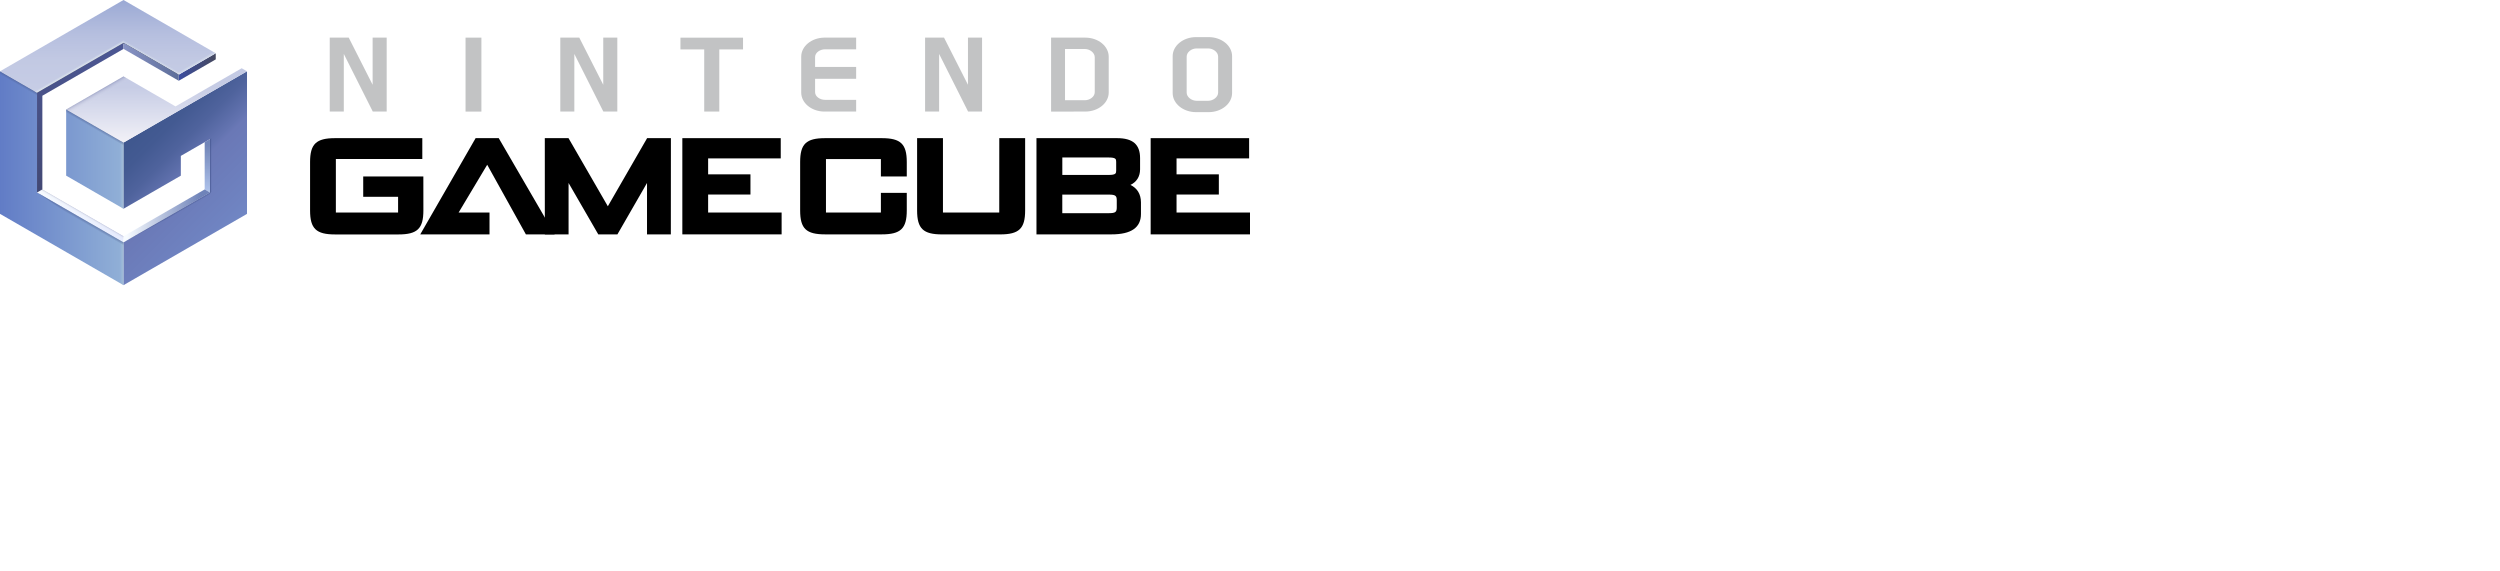
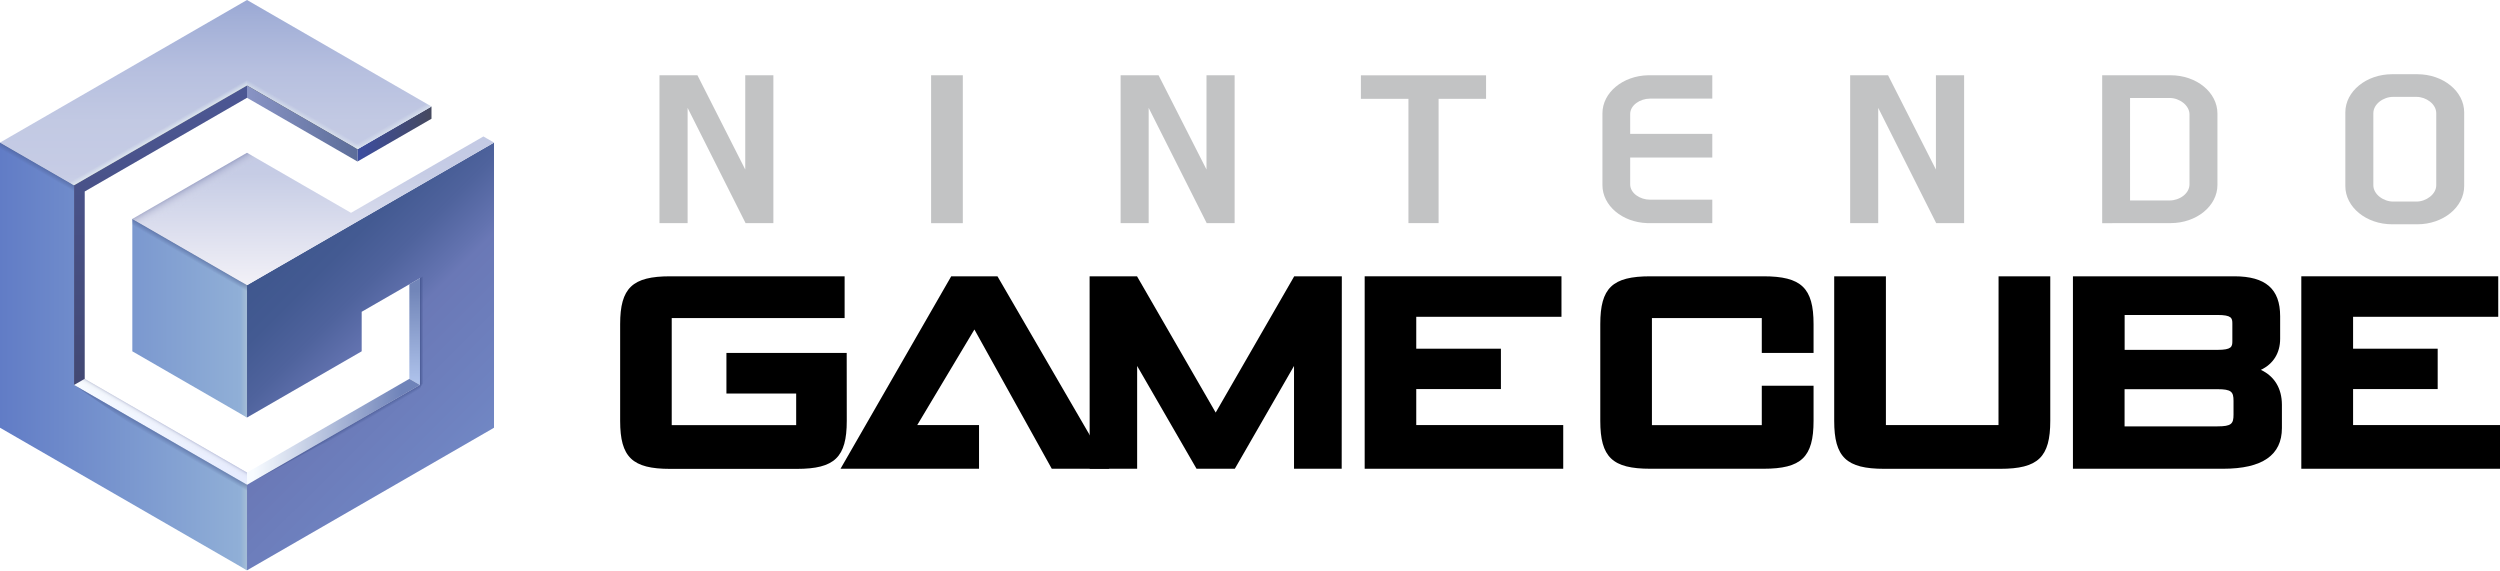
- <svg xmlns="http://www.w3.org/2000/svg" xmlns:xlink="http://www.w3.org/1999/xlink" enable-background="new 0 0 3839 876" height="876.228" viewBox="0 0 3840 876.228" width="3840">
+ <svg xmlns="http://www.w3.org/2000/svg" xmlns:xlink="http://www.w3.org/1999/xlink" enable-background="new 0 0 3839 876" height="438" viewBox="0 0 1920 438" width="1920" version="1.1" id="svg95">
+   <defs id="defs95" />
  <linearGradient id="a" gradientUnits="userSpaceOnUse" x1="548.873" x2="662.584" y1="205.808" y2="205.808">
-     <stop offset="0" stop-color="#3c4da1" />
-     <stop offset=".993" stop-color="#45495f" />
+     <stop offset="0" stop-color="#3c4da1" id="stop1" />
+     <stop offset=".993" stop-color="#45495f" id="stop2" />
  </linearGradient>
  <linearGradient id="b" gradientUnits="userSpaceOnUse" x1="246.506" x2="246.506" y1="581.884" y2="744.681">
-     <stop offset=".037" stop-color="#f7fbff" />
-     <stop offset=".896" stop-color="#e7ecfe" />
+     <stop offset=".037" stop-color="#f7fbff" id="stop3" />
+     <stop offset=".896" stop-color="#e7ecfe" id="stop4" />
  </linearGradient>
  <linearGradient id="c" gradientUnits="userSpaceOnUse" x1="636.723" x2="636.723" y1="591.293" y2="427.26">
-     <stop offset=".037" stop-color="#adc1ea" />
-     <stop offset=".896" stop-color="#7185b8" />
+     <stop offset=".037" stop-color="#adc1ea" id="stop5" />
+     <stop offset=".896" stop-color="#7185b8" id="stop6" />
  </linearGradient>
  <linearGradient id="d" gradientUnits="userSpaceOnUse" x1="379.303" x2="644.895" y1="663.283" y2="663.283">
-     <stop offset=".037" stop-color="#f7fbff" />
-     <stop offset=".896" stop-color="#6f83b9" />
+     <stop offset=".037" stop-color="#f7fbff" id="stop7" />
+     <stop offset=".896" stop-color="#6f83b9" id="stop8" />
  </linearGradient>
  <linearGradient id="e" gradientUnits="userSpaceOnUse" x1="0" x2="379.303" y1="547.449" y2="547.449">
-     <stop offset="0" stop-color="#617cc6" />
-     <stop offset=".993" stop-color="#91b0d7" />
+     <stop offset="0" stop-color="#617cc6" id="stop9" />
+     <stop offset=".993" stop-color="#91b0d7" id="stop10" />
  </linearGradient>
  <linearGradient id="f" gradientUnits="userSpaceOnUse" x1="246.506" x2="246.506" y1="131.291" y2="591.293">
-     <stop offset="0" stop-color="#4c5794" />
-     <stop offset="1" stop-color="#424873" />
+     <stop offset="0" stop-color="#4c5794" id="stop11" />
+     <stop offset="1" stop-color="#424873" id="stop12" />
  </linearGradient>
  <linearGradient id="g" gradientUnits="userSpaceOnUse" x1="419.37" x2="718.511" y1="397.892" y2="697.033">
-     <stop offset="0" stop-color="#3f578e" />
-     <stop offset=".152" stop-color="#435a92" />
-     <stop offset=".306" stop-color="#4f639d" />
-     <stop offset=".459" stop-color="#6373b0" />
-     <stop offset=".501" stop-color="#6a78b6" />
-     <stop offset=".9" stop-color="#6f83c1" />
-     <stop offset="1" stop-color="#7187c4" />
+     <stop offset="0" stop-color="#3f578e" id="stop13" />
+     <stop offset=".152" stop-color="#435a92" id="stop14" />
+     <stop offset=".306" stop-color="#4f639d" id="stop15" />
+     <stop offset=".459" stop-color="#6373b0" id="stop16" />
+     <stop offset=".501" stop-color="#6a78b6" id="stop17" />
+     <stop offset=".9" stop-color="#6f83c1" id="stop18" />
+     <stop offset="1" stop-color="#7187c4" id="stop19" />
  </linearGradient>
  <linearGradient id="h" gradientUnits="userSpaceOnUse" x1="379.303" x2="379.303" y1="0" y2="437.959">
-     <stop offset="0" stop-color="#9aa8d4" />
-     <stop offset=".061" stop-color="#a2afd7" />
-     <stop offset=".242" stop-color="#b6bfdf" />
-     <stop offset=".425" stop-color="#c2c9e3" />
-     <stop offset=".61" stop-color="#c6cce5" />
-     <stop offset="1" stop-color="#f2f1f7" />
+     <stop offset="0" stop-color="#9aa8d4" id="stop20" />
+     <stop offset=".061" stop-color="#a2afd7" id="stop21" />
+     <stop offset=".242" stop-color="#b6bfdf" id="stop22" />
+     <stop offset=".425" stop-color="#c2c9e3" id="stop23" />
+     <stop offset=".61" stop-color="#c6cce5" id="stop24" />
+     <stop offset="1" stop-color="#f2f1f7" id="stop25" />
  </linearGradient>
  <linearGradient id="i" gradientUnits="userSpaceOnUse" x1="379.303" x2="548.873" y1="189.678" y2="189.678">
-     <stop offset=".037" stop-color="#8792c3" />
-     <stop offset="1" stop-color="#5c6d99" />
+     <stop offset=".037" stop-color="#8792c3" id="stop26" />
+     <stop offset="1" stop-color="#5c6d99" id="stop27" />
  </linearGradient>
  <linearGradient id="j">
-     <stop offset=".531" stop-color="#acc3d6" stop-opacity="0" />
-     <stop offset="1" stop-color="#acc3d6" />
+     <stop offset=".531" stop-color="#acc3d6" stop-opacity="0" id="stop28" />
+     <stop offset="1" stop-color="#acc3d6" id="stop29" />
  </linearGradient>
  <linearGradient id="k" gradientUnits="userSpaceOnUse" x1="357.098" x2="379.303" xlink:href="#j" y1="533.229" y2="533.229" />
  <linearGradient id="l" gradientUnits="userSpaceOnUse" x1="357.098" x2="379.303" xlink:href="#j" y1="803.901" y2="803.901" />
  <linearGradient id="m">
-     <stop offset=".623" stop-color="#47588b" stop-opacity="0" />
-     <stop offset="1" stop-color="#47588b" />
+     <stop offset=".623" stop-color="#47588b" stop-opacity="0" id="stop30" />
+     <stop offset="1" stop-color="#47588b" id="stop31" />
  </linearGradient>
-   <linearGradient id="n" gradientTransform="matrix(.5 -.866 .866 .5 3738.165 19059.336)" gradientUnits="userSpaceOnUse" x1="14424.986" x2="14447.203" xlink:href="#m" y1="-12585.924" y2="-12585.924" />
-   <linearGradient id="o" gradientTransform="matrix(.5 -.866 .866 .5 3738.165 19059.336)" gradientUnits="userSpaceOnUse" x1="14424.986" x2="14447.202" xlink:href="#m" y1="-12315.251" y2="-12315.251" />
+   <linearGradient id="n" gradientTransform="matrix(0.5,-0.866,0.866,0.5,3738.165,19059.336)" gradientUnits="userSpaceOnUse" x1="14424.986" x2="14447.203" xlink:href="#m" y1="-12585.924" y2="-12585.924" />
+   <linearGradient id="o" gradientTransform="matrix(0.5,-0.866,0.866,0.5,3738.165,19059.336)" gradientUnits="userSpaceOnUse" x1="14424.986" x2="14447.202" xlink:href="#m" y1="-12315.251" y2="-12315.251" />
  <linearGradient id="p" gradientUnits="userSpaceOnUse" x1="306.29" x2="295.188" y1="302.457" y2="283.227">
-     <stop offset="0" stop-color="#dbdde8" stop-opacity="0" />
-     <stop offset=".185" stop-color="#d8dae6" stop-opacity=".037" />
-     <stop offset=".325" stop-color="#ced1df" stop-opacity=".065" />
-     <stop offset=".45" stop-color="#bec1d4" stop-opacity=".09" />
-     <stop offset=".567" stop-color="#a7abc4" stop-opacity=".113" />
-     <stop offset=".677" stop-color="#898eb0" stop-opacity=".136" />
-     <stop offset=".784" stop-color="#656a97" stop-opacity=".157" />
-     <stop offset=".886" stop-color="#3a4079" stop-opacity=".177" />
-     <stop offset=".984" stop-color="#091157" stop-opacity=".197" />
-     <stop offset="1" stop-color="#000851" stop-opacity=".2" />
+     <stop offset="0" stop-color="#dbdde8" stop-opacity="0" id="stop32" />
+     <stop offset=".185" stop-color="#d8dae6" stop-opacity=".037" id="stop33" />
+     <stop offset=".325" stop-color="#ced1df" stop-opacity=".065" id="stop34" />
+     <stop offset=".45" stop-color="#bec1d4" stop-opacity=".09" id="stop35" />
+     <stop offset=".567" stop-color="#a7abc4" stop-opacity=".113" id="stop36" />
+     <stop offset=".677" stop-color="#898eb0" stop-opacity=".136" id="stop37" />
+     <stop offset=".784" stop-color="#656a97" stop-opacity=".157" id="stop38" />
+     <stop offset=".886" stop-color="#3a4079" stop-opacity=".177" id="stop39" />
+     <stop offset=".984" stop-color="#091157" stop-opacity=".197" id="stop40" />
+     <stop offset="1" stop-color="#000851" stop-opacity=".2" id="stop41" />
  </linearGradient>
-   <linearGradient id="q" gradientTransform="matrix(-1 0 0 1 23548.764 7645.328)" gradientUnits="userSpaceOnUse" x1="23300.66" x2="23294.77" y1="-6981.689" y2="-6991.891">
-     <stop offset="0" stop-color="#dbdde8" stop-opacity="0" />
-     <stop offset=".312" stop-color="#d9dbe7" stop-opacity=".062" />
-     <stop offset=".455" stop-color="#d1d4e1" stop-opacity=".091" />
-     <stop offset=".563" stop-color="#c5c7d9" stop-opacity=".113" />
-     <stop offset=".654" stop-color="#b3b6cc" stop-opacity=".131" />
-     <stop offset=".735" stop-color="#9b9fbc" stop-opacity=".147" />
-     <stop offset=".807" stop-color="#7e82a8" stop-opacity=".161" />
-     <stop offset=".874" stop-color="#5b6190" stop-opacity=".175" />
-     <stop offset=".936" stop-color="#333974" stop-opacity=".187" />
-     <stop offset=".992" stop-color="#070e56" stop-opacity=".199" />
-     <stop offset="1" stop-color="#000851" stop-opacity=".2" />
+   <linearGradient id="q" gradientTransform="matrix(-1,0,0,1,23548.764,7645.328)" gradientUnits="userSpaceOnUse" x1="23300.66" x2="23294.77" y1="-6981.689" y2="-6991.891">
+     <stop offset="0" stop-color="#dbdde8" stop-opacity="0" id="stop42" />
+     <stop offset=".312" stop-color="#d9dbe7" stop-opacity=".062" id="stop43" />
+     <stop offset=".455" stop-color="#d1d4e1" stop-opacity=".091" id="stop44" />
+     <stop offset=".563" stop-color="#c5c7d9" stop-opacity=".113" id="stop45" />
+     <stop offset=".654" stop-color="#b3b6cc" stop-opacity=".131" id="stop46" />
+     <stop offset=".735" stop-color="#9b9fbc" stop-opacity=".147" id="stop47" />
+     <stop offset=".807" stop-color="#7e82a8" stop-opacity=".161" id="stop48" />
+     <stop offset=".874" stop-color="#5b6190" stop-opacity=".175" id="stop49" />
+     <stop offset=".936" stop-color="#333974" stop-opacity=".187" id="stop50" />
+     <stop offset=".992" stop-color="#070e56" stop-opacity=".199" id="stop51" />
+     <stop offset="1" stop-color="#000851" stop-opacity=".2" id="stop52" />
  </linearGradient>
-   <linearGradient id="r" gradientTransform="matrix(.5 -.866 .866 .5 3738.165 19059.336)" gradientUnits="userSpaceOnUse" x1="14159.403" x2="14181.604" xlink:href="#m" y1="-12213.59" y2="-12213.59" />
+   <linearGradient id="r" gradientTransform="matrix(0.5,-0.866,0.866,0.5,3738.165,19059.336)" gradientUnits="userSpaceOnUse" x1="14159.403" x2="14181.604" xlink:href="#m" y1="-12213.59" y2="-12213.59" />
  <linearGradient id="s">
-     <stop offset=".76" stop-color="#3b4d86" stop-opacity="0" />
-     <stop offset="1" stop-color="#3b4d86" />
+     <stop offset=".76" stop-color="#3b4d86" stop-opacity="0" id="stop53" />
+     <stop offset="1" stop-color="#3b4d86" id="stop54" />
  </linearGradient>
-   <linearGradient id="t" gradientTransform="matrix(-.5 -.866 -.866 .5 19820.387 19059.336)" gradientUnits="userSpaceOnUse" x1="25559.863" x2="25582.072" xlink:href="#s" y1="7525.633" y2="7525.633" />
+   <linearGradient id="t" gradientTransform="matrix(-0.5,-0.866,-0.866,0.5,19820.387,19059.336)" gradientUnits="userSpaceOnUse" x1="25559.863" x2="25582.072" xlink:href="#s" y1="7525.633" y2="7525.633" />
  <linearGradient id="u">
-     <stop offset=".623" stop-color="#e8f2f3" stop-opacity="0" />
-     <stop offset=".998" stop-color="#e8f2f3" />
+     <stop offset=".623" stop-color="#e8f2f3" stop-opacity="0" id="stop55" />
+     <stop offset=".998" stop-color="#e8f2f3" id="stop56" />
  </linearGradient>
-   <linearGradient id="v" gradientTransform="matrix(-.5 -.866 -.866 .5 19820.387 19059.336)" gradientUnits="userSpaceOnUse" x1="26134.582" x2="26113.145" xlink:href="#u" y1="7525.657" y2="7525.657" />
-   <linearGradient id="w" gradientTransform="matrix(.5 -.866 .866 .5 3799.039 19059.336)" gradientUnits="userSpaceOnUse" x1="14703.654" x2="14682.252" xlink:href="#u" y1="-12328.145" y2="-12328.145" />
-   <linearGradient id="x" gradientTransform="matrix(.5 .866 .866 -.5 3864.867 969.0223)" gradientUnits="userSpaceOnUse" x1="-2320.151" x2="-2298.782" xlink:href="#u" y1="-2442.383" y2="-2442.383" />
-   <linearGradient id="y" gradientTransform="matrix(-1 0 0 -1 23607.526 12431.192)" gradientUnits="userSpaceOnUse" x1="22940.424" x2="22962.629" xlink:href="#s" y1="11928.341" y2="11928.341" />
+   <linearGradient id="v" gradientTransform="matrix(-0.5,-0.866,-0.866,0.5,19820.387,19059.336)" gradientUnits="userSpaceOnUse" x1="26134.582" x2="26113.145" xlink:href="#u" y1="7525.657" y2="7525.657" />
+   <linearGradient id="w" gradientTransform="matrix(0.5,-0.866,0.866,0.5,3799.039,19059.336)" gradientUnits="userSpaceOnUse" x1="14703.654" x2="14682.252" xlink:href="#u" y1="-12328.145" y2="-12328.145" />
+   <linearGradient id="x" gradientTransform="matrix(0.5,0.866,0.866,-0.5,3864.867,969.0223)" gradientUnits="userSpaceOnUse" x1="-2320.151" x2="-2298.782" xlink:href="#u" y1="-2442.383" y2="-2442.383" />
+   <linearGradient id="y" gradientTransform="rotate(180,11803.763,6215.596)" gradientUnits="userSpaceOnUse" x1="22940.424" x2="22962.629" xlink:href="#s" y1="11928.341" y2="11928.341" />
  <linearGradient id="z" gradientUnits="userSpaceOnUse" x1="656.308" x2="644.575" xlink:href="#s" y1="598.623" y2="591.849" />
-   <g transform="scale(.5001302 .5)">
-     <path d="m1460.7 424.4-170 295.6h212.7v-67.1h-94.9l87.8-146.8 118.8 213.9h88.3l-171.7-295.6z" />
-     <path d="m1896.2 720 90.9-157.9v157.9h73.2l.2-295.6h-73.1l-120.6 209.3-120.8-209.3h-72.8l.1 295.6h72.9v-157.9l91.2 157.9z" />
-     <path d="m1300.2 542.1h-184.7v62.4h107.1v48.5h-191.1v-164.5h265.5v-64.1h-267.9c-58 0-76.8 17.8-76.8 73.5v148.6c0 55.9 18.7 73.7 76.8 73.7h194.5c58.1 0 76.7-17.8 76.7-73.7z" />
-     <path d="m2708 424.4h-173.8c-58.3 0-76.8 17.8-76.8 73.5v148.5c0 55.9 18.5 73.6 76.8 73.6h173.8c58.1 0 76.9-17.7 76.9-73.6v-53.9h-79.5v60.5h-168.7v-164.4h168.7v53.5h79.5v-44.2c0-55.7-18.8-73.5-76.9-73.5" />
-     <path d="m3068.9 652.9h-172.9v-228.5h-79.4v222c0 55.9 18.7 73.7 76.8 73.7h178.1c58.2 0 76.9-17.8 76.9-73.7v-222h-79.4z" />
-     <path d="m3429.8 636.8c0 14.2-3.2 18.1-24.7 18.1h-142.6v-57.1h142.6c21.5 0 24.7 4 24.7 18zm-167.2-153h142.4c22 0 23 4.8 23 13.3v26.9c0 8.5-1 13.4-23 13.4h-142.4zm209.2 84.3c19.1-9.1 29.6-25.9 29.6-47.8v-34.6c0-41.9-22.4-61.3-70.4-61.3h-247.8v295.6h230.6c60.1 0 90.3-20.8 90.3-62.5v-35.9c-.1-25.1-11.5-43.7-32.3-53.5z" />
-     <path d="m3613.4 597.6h129.9v-62h-129.9v-49h222.9v-62.2h-302.4v295.6h305.1v-67.1h-225.6z" />
-     <path d="m2174.8 597.6h130v-62h-130v-49h223v-62.2h-302.2v295.6h304.9v-67.1h-225.7z" />
-     <g fill="#c2c3c4">
-       <path d="m3016.1 342.7v-227.1h-43.3v144.8l-73.5-144.8h-58.2v227.1h43.1v-177l89 177z" />
-       <path d="m1763.9 165.7 89.1 177h42.9v-227.1h-43.2v144.8l-73.6-144.8h-58.3v227.1h43.1z" />
-       <path d="m1055.9 165.7 89 177h42.7v-227.1h-43.2v144.8l-73.4-144.8h-58.3v227.1h43.2z" />
-       <path d="m1429.8 115.6h48.7v227.2h-48.7z" />
-       <path d="m2162.8 342.7h46.3v-190.9h72.9v-36.1h-192.2v36.1h73z" />
-       <path d="m3270.9 150.5h61c14.9 0 30.3 11.4 30.3 25.2v107.3c0 14.7-15.8 24.9-30.3 24.9h-61zm62.3 192.2c39.8 0 71.9-26.3 71.9-58.6v-109.7c0-32.5-32.1-58.8-71.9-58.8h-105.1v227.2z" />
-       <path d="m3741.1 284.6c0 13.7-15.5 25-30.3 25h-36c-14.9 0-30.3-11.3-30.3-25v-110.7c0-14.1 15.4-25.1 30.3-25.1h36c14.8 0 30.3 11 30.3 25.1zm42.9-112c0-32.4-32.4-58.6-71.9-58.6h-38.8c-39.6 0-71.8 26.3-71.8 58.6v113.2c0 32.5 32.2 58.7 71.8 58.7h38.8c39.5 0 71.9-26.2 71.9-58.7z" />
-       <path d="m2460.7 284.3c0 31.6 30.5 57.1 68.6 58.4h100.1v-36h-95.8c-15 0-30.3-9.8-30.3-23.6v-41.1h126.1v-36.4h-126.1v-30.4c0-13.7 15.3-23.7 30.3-23.7h95.8v-35.9h-98.6c-38.8.8-70.1 26.6-70.1 58.5z" />
+   <g id="g1" transform="scale(0.5)">
+     <g id="g96" transform="scale(1,0.9997396)">
+       <g transform="scale(1.00026)" id="g95">
+         <path d="m 1460.7,424.4 -170,295.6 h 212.7 v -67.1 h -94.9 l 87.8,-146.8 118.8,213.9 h 88.3 L 1531.7,424.4 Z" id="path56" />
+         <path d="m 1896.2,720 90.9,-157.9 V 720 h 73.2 l 0.2,-295.6 h -73.1 L 1866.8,633.7 1746,424.4 h -72.8 l 0.1,295.6 h 72.9 V 562.1 l 91.2,157.9 z" id="path57" />
+         <path d="m 1300.2,542.1 h -184.7 v 62.4 h 107.1 V 653 H 1031.5 V 488.5 H 1297 v -64.1 h -267.9 c -58,0 -76.8,17.8 -76.8,73.5 v 148.6 c 0,55.9 18.7,73.7 76.8,73.7 h 194.5 c 58.1,0 76.7,-17.8 76.7,-73.7 z" id="path58" />
+         <path d="m 2708,424.4 h -173.8 c -58.3,0 -76.8,17.8 -76.8,73.5 v 148.5 c 0,55.9 18.5,73.6 76.8,73.6 H 2708 c 58.1,0 76.9,-17.7 76.9,-73.6 v -53.9 h -79.5 V 653 H 2536.7 V 488.6 h 168.7 v 53.5 h 79.5 v -44.2 c 0,-55.7 -18.8,-73.5 -76.9,-73.5" id="path59" />
+         <path d="M 3068.9,652.9 H 2896 V 424.4 h -79.4 v 222 c 0,55.9 18.7,73.7 76.8,73.7 h 178.1 c 58.2,0 76.9,-17.8 76.9,-73.7 v -222 H 3069 Z" id="path60" />
+         <path d="m 3429.8,636.8 c 0,14.2 -3.2,18.1 -24.7,18.1 h -142.6 v -57.1 h 142.6 c 21.5,0 24.7,4 24.7,18 z m -167.2,-153 H 3405 c 22,0 23,4.8 23,13.3 V 524 c 0,8.5 -1,13.4 -23,13.4 h -142.4 z m 209.2,84.3 c 19.1,-9.1 29.6,-25.9 29.6,-47.8 v -34.6 c 0,-41.9 -22.4,-61.3 -70.4,-61.3 H 3183.2 V 720 h 230.6 c 60.1,0 90.3,-20.8 90.3,-62.5 v -35.9 c -0.1,-25.1 -11.5,-43.7 -32.3,-53.5 z" id="path61" />
+         <path d="m 3613.4,597.6 h 129.9 v -62 h -129.9 v -49 h 222.9 V 424.4 H 3533.9 V 720 H 3839 v -67.1 h -225.6 z" id="path62" />
+         <path d="m 2174.8,597.6 h 130 v -62 h -130 v -49 h 223 V 424.4 H 2095.6 V 720 h 304.9 v -67.1 h -225.7 z" id="path63" />
+         <g fill="#c2c3c4" id="g71">
+           <path d="M 3016.1,342.7 V 115.6 h -43.3 v 144.8 l -73.5,-144.8 h -58.2 v 227.1 h 43.1 v -177 l 89,177 z" id="path64" />
+           <path d="m 1763.9,165.7 89.1,177 h 42.9 V 115.6 h -43.2 v 144.8 l -73.6,-144.8 h -58.3 v 227.1 h 43.1 z" id="path65" />
+           <path d="m 1055.9,165.7 89,177 h 42.7 V 115.6 h -43.2 V 260.4 L 1071,115.6 h -58.3 v 227.1 h 43.2 z" id="path66" />
+           <path d="m 1429.8,115.6 h 48.7 v 227.2 h -48.7 z" id="path67" />
+           <path d="m 2162.8,342.7 h 46.3 V 151.8 h 72.9 v -36.1 h -192.2 v 36.1 h 73 z" id="path68" />
+           <path d="m 3270.9,150.5 h 61 c 14.9,0 30.3,11.4 30.3,25.2 V 283 c 0,14.7 -15.8,24.9 -30.3,24.9 h -61 z m 62.3,192.2 c 39.8,0 71.9,-26.3 71.9,-58.6 V 174.4 c 0,-32.5 -32.1,-58.8 -71.9,-58.8 h -105.1 v 227.2 z" id="path69" />
+           <path d="m 3741.1,284.6 c 0,13.7 -15.5,25 -30.3,25 h -36 c -14.9,0 -30.3,-11.3 -30.3,-25 V 173.9 c 0,-14.1 15.4,-25.1 30.3,-25.1 h 36 c 14.8,0 30.3,11 30.3,25.1 z m 42.9,-112 c 0,-32.4 -32.4,-58.6 -71.9,-58.6 h -38.8 c -39.6,0 -71.8,26.3 -71.8,58.6 v 113.2 c 0,32.5 32.2,58.7 71.8,58.7 h 38.8 c 39.5,0 71.9,-26.2 71.9,-58.7 z" id="path70" />
+           <path d="m 2460.7,284.3 c 0,31.6 30.5,57.1 68.6,58.4 h 100.1 v -36 h -95.8 c -15,0 -30.3,-9.8 -30.3,-23.6 V 242 h 126.1 v -36.4 h -126.1 v -30.4 c 0,-13.7 15.3,-23.7 30.3,-23.7 h 95.8 v -35.9 h -98.6 c -38.8,0.8 -70.1,26.6 -70.1,58.5 z" id="path71" />
+         </g>
+         <path d="m 662.6,163.5 v 18.9 l -113.7,65.7 v -18.9 z" fill="url(#a)" id="path72" style="fill:url(#a)" />
+         <path d="m 130.1,581.9 -16.4,9.4 265.6,153.4 v -18.9 z" fill="url(#b)" id="path73" style="fill:url(#b)" />
+         <path d="M 113.7,284.6 379.3,131.3" fill="none" stroke="#000000" stroke-miterlimit="10" stroke-width="4.348" id="path74" />
+         <path d="m 379.3,131.3 169.6,97.9" fill="none" stroke="#000000" stroke-miterlimit="10" stroke-width="4.348" id="path75" />
+         <path d="m 628.6,436.7 v 145.2 l 16.3,9.4 v -164 z" fill="url(#c)" id="path76" style="fill:url(#c)" />
+         <path d="M 628.6,581.9 379.3,725.8 v 18.9 L 644.9,591.3 Z" fill="url(#d)" id="path77" style="fill:url(#d)" />
+         <path d="M 203.2,336.3 V 539.6 L 379.3,641.3 V 438 Z M 113.7,284.6 0,219 V 657 L 379.3,876 V 744.6 L 113.7,591.3 Z" fill="url(#e)" id="path78" style="fill:url(#e)" />
+         <path d="m 113.7,284.6 v 306.7 l 16.4,-9.4 V 294.1 L 379.3,150.2 v -18.9 z" fill="url(#f)" id="path79" style="fill:url(#f)" />
+         <path d="M 379.3,876 V 744.7 L 644.9,591.3 v -164 l -89.5,51.6 v 60.7 L 379.3,641.3 V 438 L 758.6,219 v 437.9 l -1.5,1 z" fill="url(#g)" id="path80" style="fill:url(#g)" />
+         <path d="M 548.9,229.2 662.6,163.6 379.3,0 0,219 113.7,284.6 379.3,131.3 Z M 742.3,209.6 539,326.9 379.3,234.7 203.2,336.3 379.3,438 758.6,219 Z" fill="url(#h)" id="path81" style="fill:url(#h)" />
+         <path d="m 379.3,131.3 v 18.9 l 169.6,97.9 v -18.9 z" fill="url(#i)" id="path82" style="fill:url(#i)" />
+         <path d="m 357.1,425.2 v 203.3 l 22.2,12.8 V 438 Z" fill="url(#k)" opacity="0.7" id="path83" style="fill:url(#k)" />
+         <path d="M 357.1,731.8 V 863.1 L 379.3,876 V 744.7 Z" fill="url(#l)" opacity="0.7" id="path84" style="fill:url(#l)" />
+         <g opacity="0.7" id="g86">
+           <path d="m 0,244.6 113.7,65.7 V 284.6 L 0,219 Z" fill="url(#n)" opacity="0.7" id="path85" style="fill:url(#n)" />
+           <path d="M 203.2,361.9 379.3,463.6 V 438 L 203.2,336.3 Z" fill="url(#o)" opacity="0.7" id="path86" style="fill:url(#o)" />
+         </g>
+         <path d="M 395,243.8 225.4,349.1 203.2,336.3 379.3,234.7 Z" fill="url(#p)" id="path87" style="fill:url(#p)" />
+         <path d="m 118.3,588.7 261,147.5 V 725.8 L 130.1,581.9 Z" fill="url(#q)" id="path88" style="fill:url(#q)" />
+         <path d="m 113.7,591.3 88,61 177.6,118 v -25.6 z" fill="url(#r)" opacity="0.49" id="path89" style="fill:url(#r)" />
+         <path d="m 644.9,616.9 -154.6,67.4 -111,60.4 113.9,-65.8 151.7,-87.6 z" fill="url(#t)" opacity="0.49" id="path90" style="fill:url(#t)" />
+         <path d="M 379.3,131.4 113.7,284.6 92.4,272.3 379.3,106.8 Z" fill="url(#v)" opacity="0.7" id="path91" style="fill:url(#v)" />
+         <path d="M 379.3,131.4 548.9,229.2 570.2,216.9 379.3,106.8 Z" fill="url(#w)" opacity="0.49" id="path92" style="fill:url(#w)" />
+         <path d="m 527.5,216.9 113.7,-65.7 21.4,12.3 -113.7,65.7 z" fill="url(#x)" opacity="0.49" id="path93" style="fill:url(#x)" />
+         <path d="M 667.1,578.5 V 414.4 l -22.2,12.9 v 164 z" fill="url(#y)" opacity="0.7" id="path94" style="fill:url(#y)" />
+         <path d="m 644.9,618.4 v -27.1 l 22.2,-12.8 z" fill="url(#z)" opacity="0.7" id="path95" style="fill:url(#z)" />
+       </g>
    </g>
-     <path d="m662.6 163.5v18.9l-113.7 65.7v-18.9z" fill="url(#a)" />
-     <path d="m130.1 581.9-16.4 9.4 265.6 153.4v-18.9z" fill="url(#b)" />
-     <path d="m113.7 284.6 265.6-153.3" fill="none" stroke="#000" stroke-miterlimit="10" stroke-width="4.348" />
-     <path d="m379.3 131.3 169.6 97.9" fill="none" stroke="#000" stroke-miterlimit="10" stroke-width="4.348" />
-     <path d="m628.6 436.7v145.2l16.3 9.4v-164z" fill="url(#c)" />
-     <path d="m628.6 581.9-249.3 143.9v18.9l265.6-153.4z" fill="url(#d)" />
-     <path d="m203.2 336.3v203.3l176.1 101.7v-203.3zm-89.5-51.7-113.7-65.6v438l379.3 219v-131.4l-265.6-153.3z" fill="url(#e)" />
-     <path d="m113.7 284.6v306.7l16.4-9.4v-287.8l249.2-143.9v-18.9z" fill="url(#f)" />
-     <path d="m379.3 876v-131.3l265.6-153.4v-164l-89.5 51.6v60.7l-176.1 101.7v-203.3l379.3-219v437.9l-1.5 1z" fill="url(#g)" />
-     <path d="m548.9 229.2 113.7-65.6-283.3-163.6-379.3 219 113.7 65.6 265.6-153.3zm193.4-19.6-203.3 117.3-159.7-92.2-176.1 101.6 176.1 101.7 379.3-219z" fill="url(#h)" />
-     <path d="m379.3 131.3v18.9l169.6 97.9v-18.9z" fill="url(#i)" />
-     <path d="m357.1 425.2v203.3l22.2 12.8v-203.3z" fill="url(#k)" opacity=".7" />
-     <path d="m357.1 731.8v131.3l22.2 12.9v-131.3z" fill="url(#l)" opacity=".7" />
-     <g opacity=".7">
-       <path d="m0 244.6 113.7 65.7v-25.7l-113.7-65.6z" fill="url(#n)" opacity=".7" />
-       <path d="m203.2 361.9 176.1 101.7v-25.6l-176.1-101.7z" fill="url(#o)" opacity=".7" />
-     </g>
-     <path d="m395 243.8-169.6 105.3-22.2-12.8 176.1-101.6z" fill="url(#p)" />
-     <path d="m118.3 588.7 261 147.5v-10.4l-249.2-143.9z" fill="url(#q)" />
-     <path d="m113.7 591.3 88 61 177.6 118v-25.6z" fill="url(#r)" opacity=".49" />
-     <path d="m644.9 616.9-154.6 67.4-111 60.4 113.9-65.8 151.7-87.6z" fill="url(#t)" opacity=".49" />
-     <path d="m379.3 131.4-265.6 153.2-21.3-12.3 286.9-165.5z" fill="url(#v)" opacity=".7" />
-     <path d="m379.3 131.4 169.6 97.8 21.3-12.3-190.9-110.1z" fill="url(#w)" opacity=".49" />
-     <path d="m527.5 216.9 113.7-65.7 21.4 12.3-113.7 65.7z" fill="url(#x)" opacity=".49" />
-     <path d="m667.1 578.5v-164.1l-22.2 12.9v164z" fill="url(#y)" opacity=".7" />
-     <path d="m644.9 618.4v-27.1l22.2-12.8z" fill="url(#z)" opacity=".7" />
  </g>
</svg>
